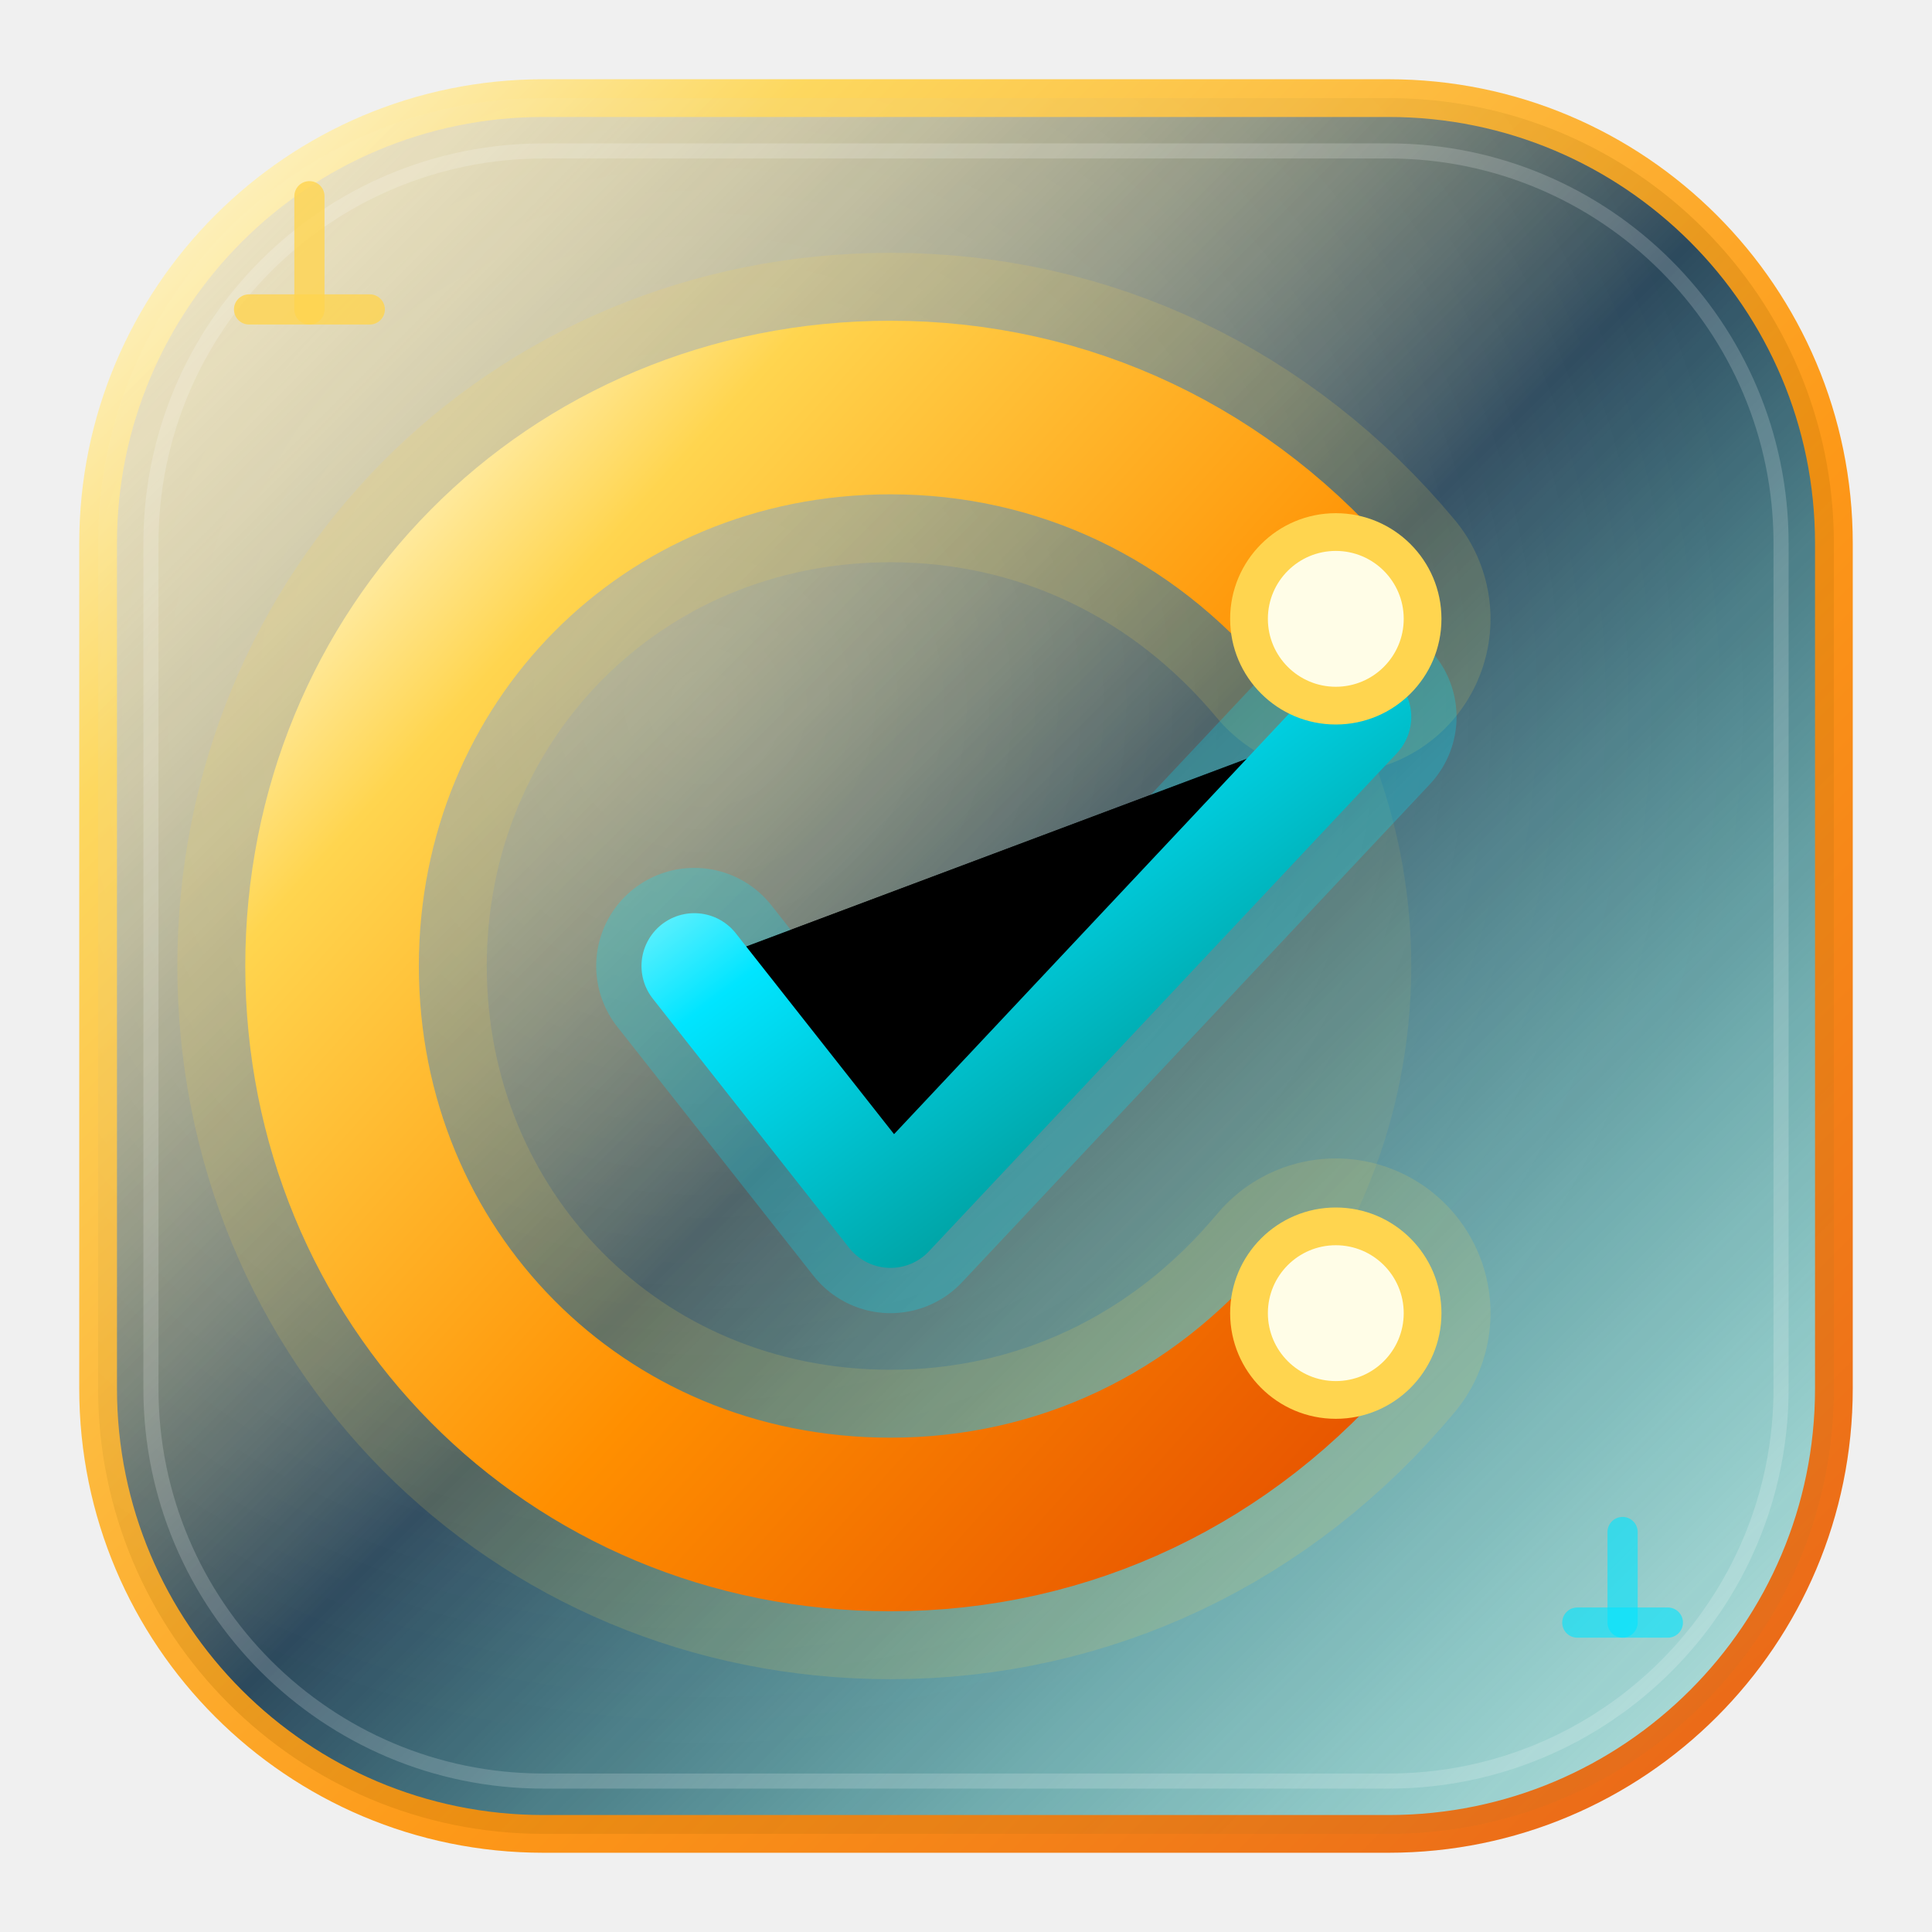
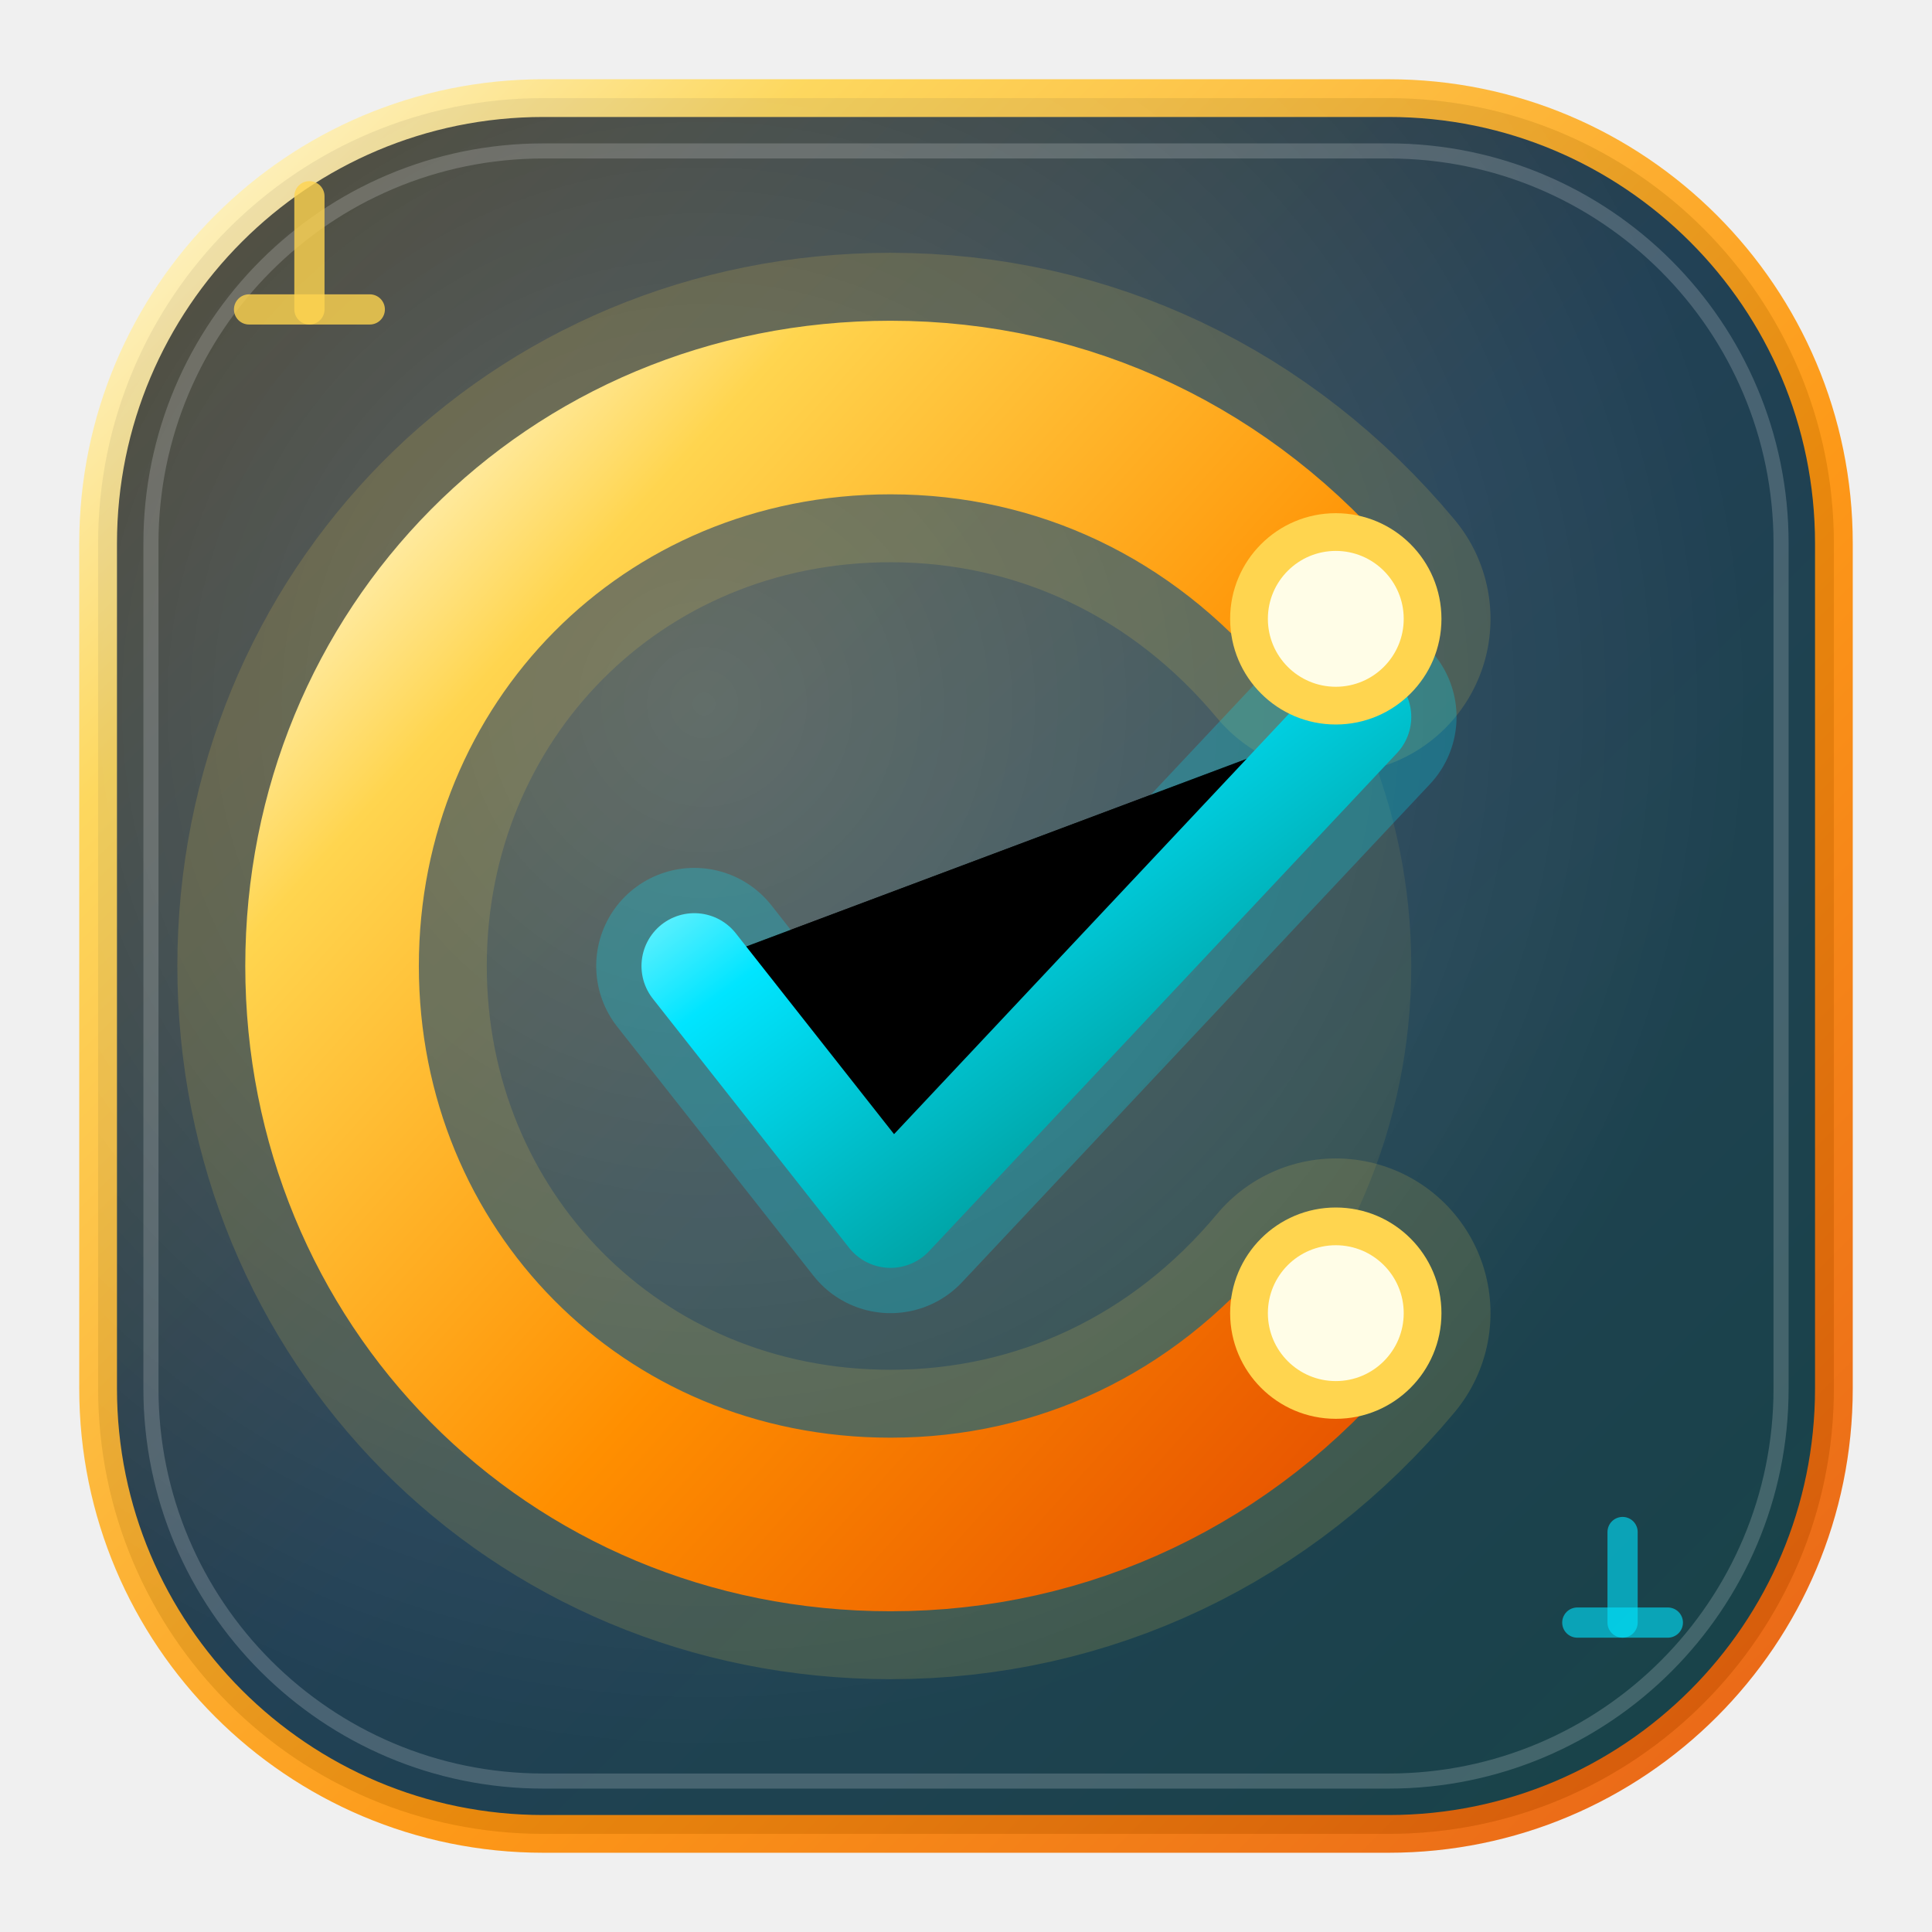
<svg xmlns="http://www.w3.org/2000/svg" viewBox="0 0 512 512">
  <defs>
    <linearGradient id="gold" x1="0%" y1="0%" x2="100%" y2="100%">
      <stop offset="0%" stop-color="#FFFDE7" />
      <stop offset="20%" stop-color="#FFD54F" />
      <stop offset="60%" stop-color="#FF8F00" />
      <stop offset="100%" stop-color="#E65100" />
    </linearGradient>
    <linearGradient id="teal" x1="0%" y1="0%" x2="100%" y2="100%">
      <stop offset="0%" stop-color="#E0FFFD" />
      <stop offset="30%" stop-color="#00E5FF" />
      <stop offset="100%" stop-color="#00796B" />
    </linearGradient>
    <linearGradient id="bg" x1="0%" y1="0%" x2="100%" y2="100%">
-       <stop offset="0%" stop-color="rgba(255,213,79,0.20)" />
-       <stop offset="50%" stop-color="rgba(30,61,82,0.95)" />
-       <stop offset="100%" stop-color="rgba(0,180,166,0.20)" />
+       <stop offset="0%" stop-color="#473F2B" />
+       <stop offset="50%" stop-color="#1E3D52" />
+       <stop offset="100%" stop-color="#123F43" />
    </linearGradient>
    <radialGradient id="sheen" cx="35%" cy="35%" r="60%">
-       <stop offset="0%" stop-color="rgba(255,255,255,0.20)" />
-       <stop offset="100%" stop-color="rgba(255,255,255,0.02)" />
+       <stop offset="0%" stop-color="#FFFFFF" stop-opacity="0.20" />
+       <stop offset="100%" stop-color="#FFFFFF" stop-opacity="0.02" />
    </radialGradient>
  </defs>
  <rect x="26" y="26" width="460" height="460" rx="118" fill="url(#bg)" stroke="url(#gold)" stroke-width="10" stroke-opacity="0.9" />
  <rect x="26" y="26" width="460" height="460" rx="118" fill="url(#sheen)" />
-   <rect x="40" y="40" width="432" height="432" rx="104" fill="none" stroke="rgba(255,255,255,0.18)" stroke-width="4" />
+   <rect x="40" y="40" width="432" height="432" rx="104" fill="none" stroke="#FFFFFF" stroke-opacity="0.18" stroke-width="4" />
  <ellipse cx="220" cy="256" rx="154" ry="154" fill="#FFD54F" fill-opacity="0.08" />
  <path d="M354 164C324 128 282 108 236 108C152 108 88 174 88 256C88 338 152 404 236 404C282 404 324 384 354 348" stroke="#FFD54F" stroke-width="82" stroke-linecap="round" fill="none" stroke-opacity="0.15" />
  <path d="M354 164C324 128 282 108 236 108C152 108 88 174 88 256C88 338 152 404 236 404C282 404 324 384 354 348" stroke="url(#gold)" stroke-width="46" stroke-linecap="round" fill="none" />
  <path d="M184 256L236 322L360 190" stroke="#00E5FF" stroke-width="52" stroke-linecap="round" stroke-linejoin="round" stroke-opacity="0.25" />
  <path d="M184 256L236 322L360 190" stroke="url(#teal)" stroke-width="28" stroke-linecap="round" stroke-linejoin="round" />
  <circle cx="354" cy="164" r="28" fill="#FFD54F" />
  <circle cx="354" cy="164" r="18" fill="#FFFDE7" />
  <circle cx="354" cy="348" r="28" fill="#FFD54F" />
  <circle cx="354" cy="348" r="18" fill="#FFFDE7" />
  <line x1="82" y1="82" x2="82" y2="52" stroke="#FFD54F" stroke-width="8" stroke-linecap="round" opacity="0.8" />
  <line x1="66" y1="82" x2="98" y2="82" stroke="#FFD54F" stroke-width="8" stroke-linecap="round" opacity="0.8" />
  <line x1="430" y1="430" x2="430" y2="406" stroke="#00E5FF" stroke-width="8" stroke-linecap="round" opacity="0.6" />
  <line x1="418" y1="430" x2="442" y2="430" stroke="#00E5FF" stroke-width="8" stroke-linecap="round" opacity="0.6" />
</svg>
